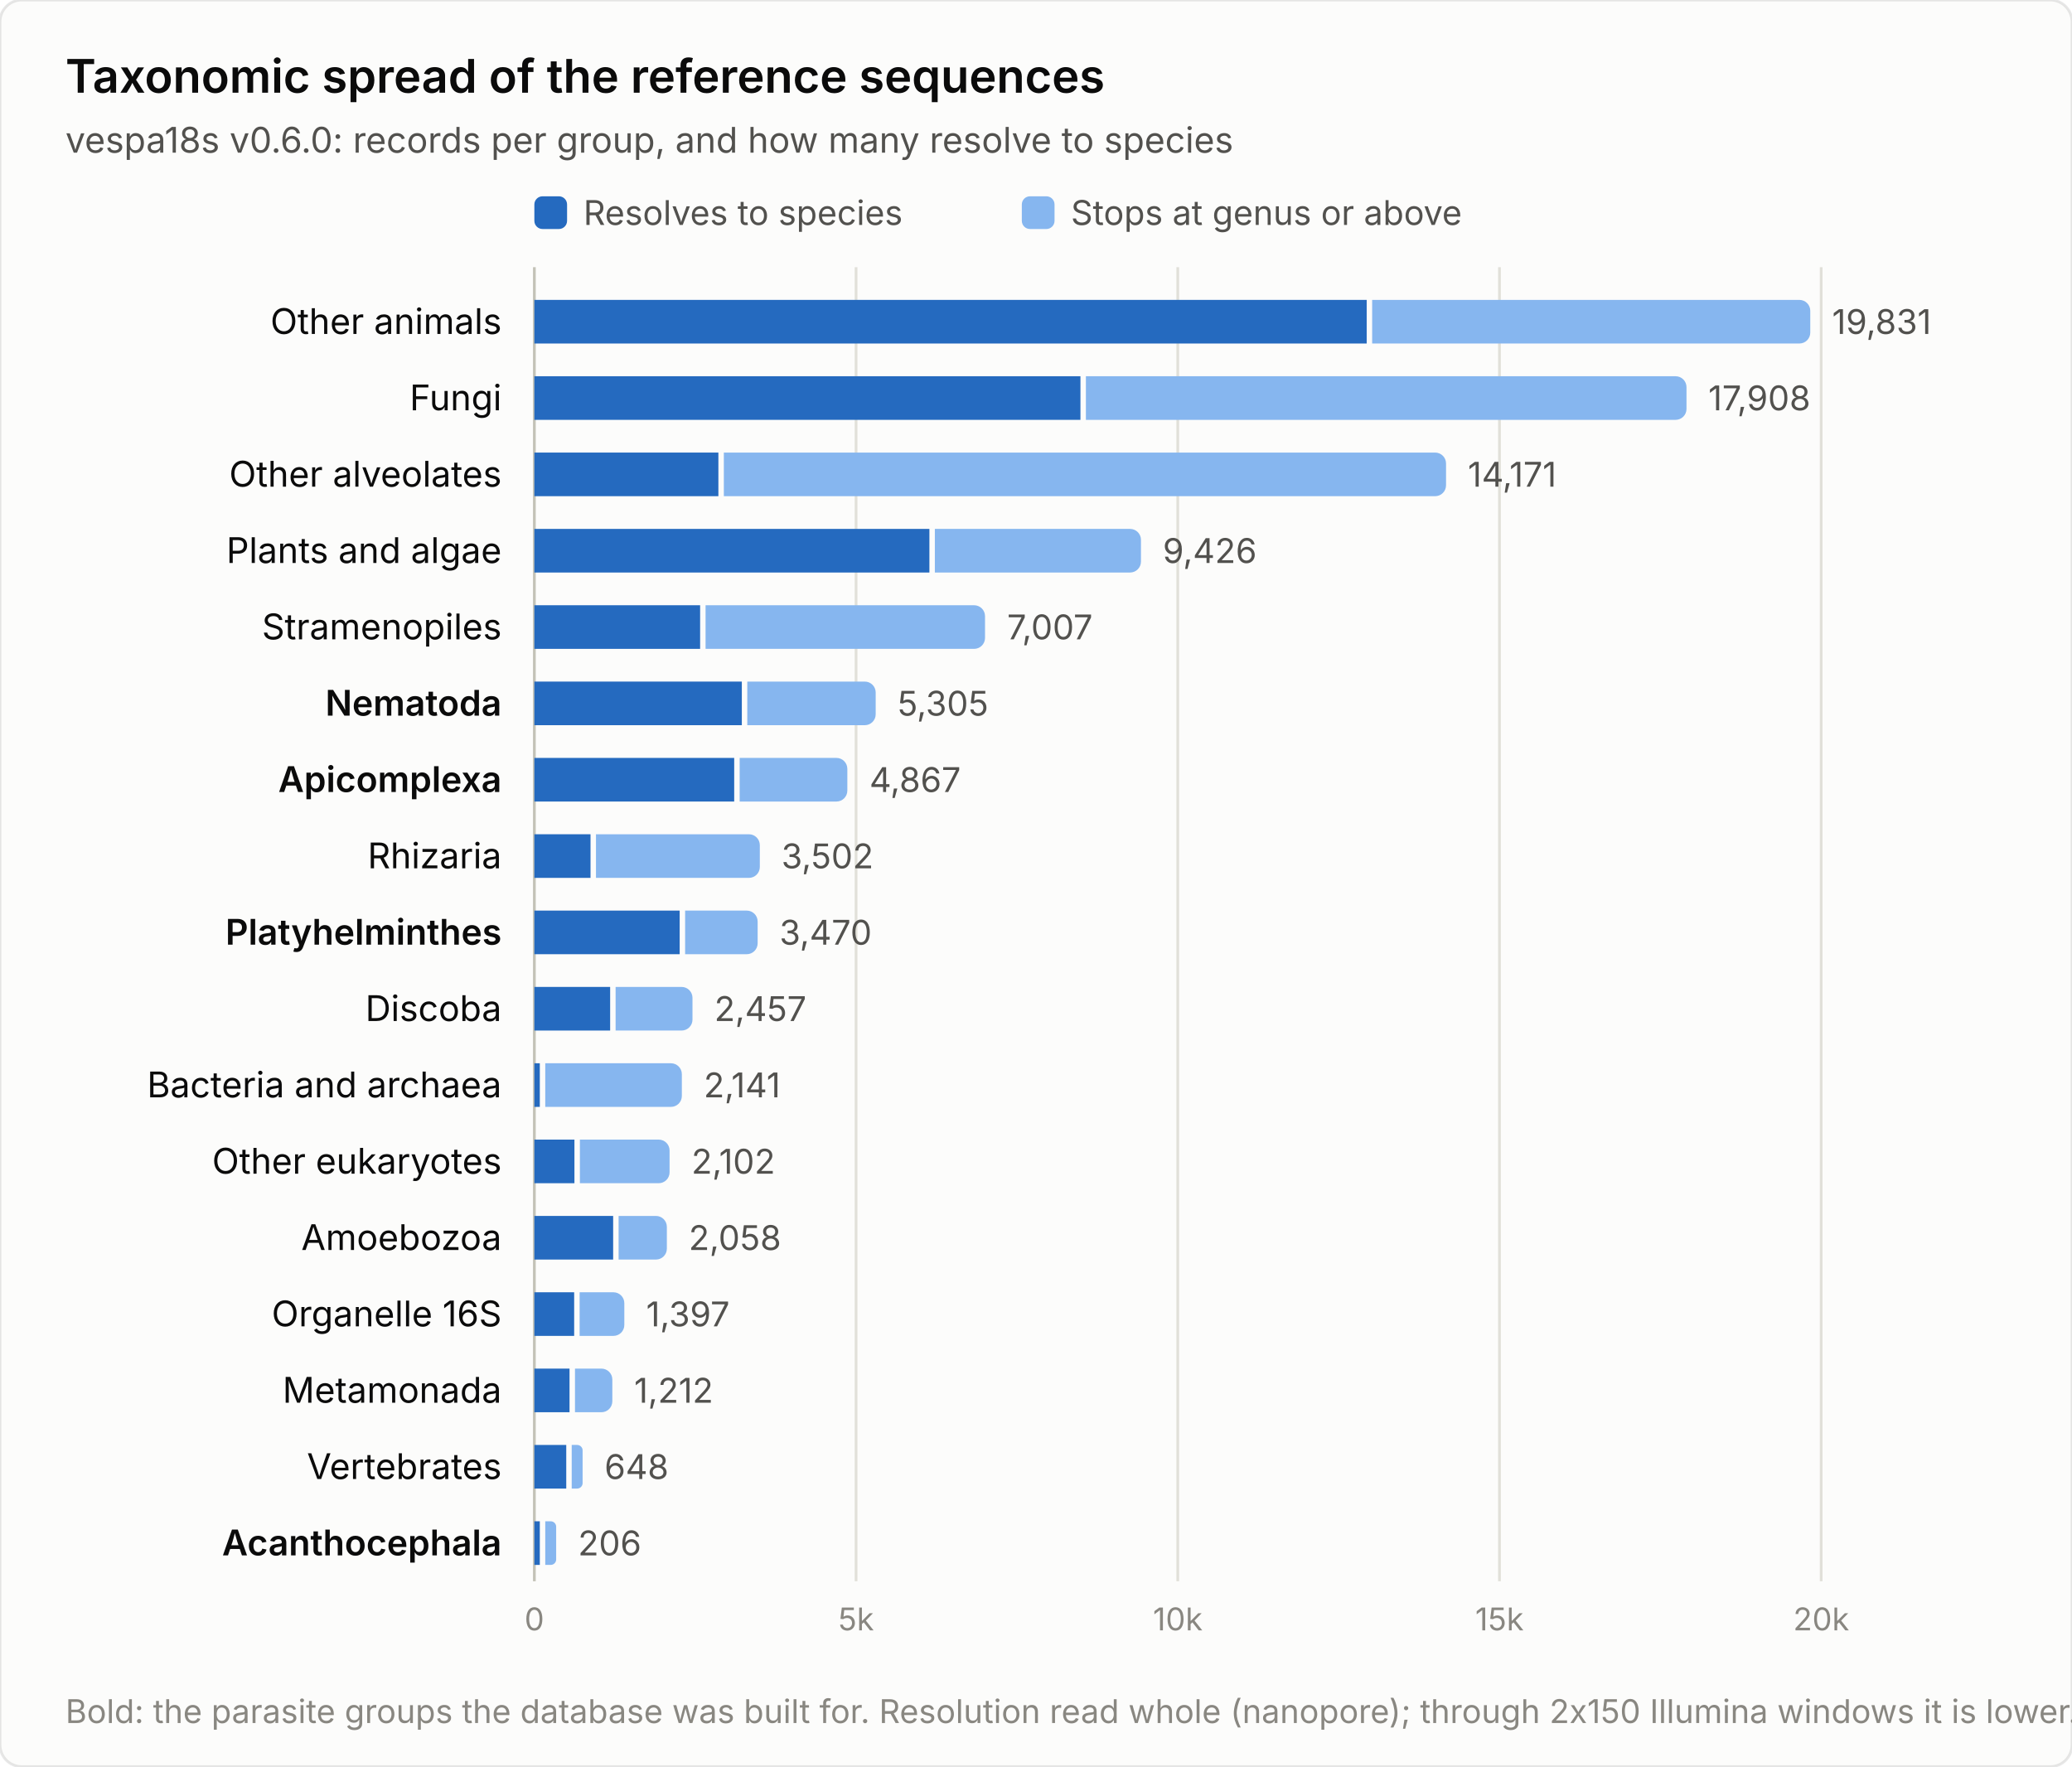
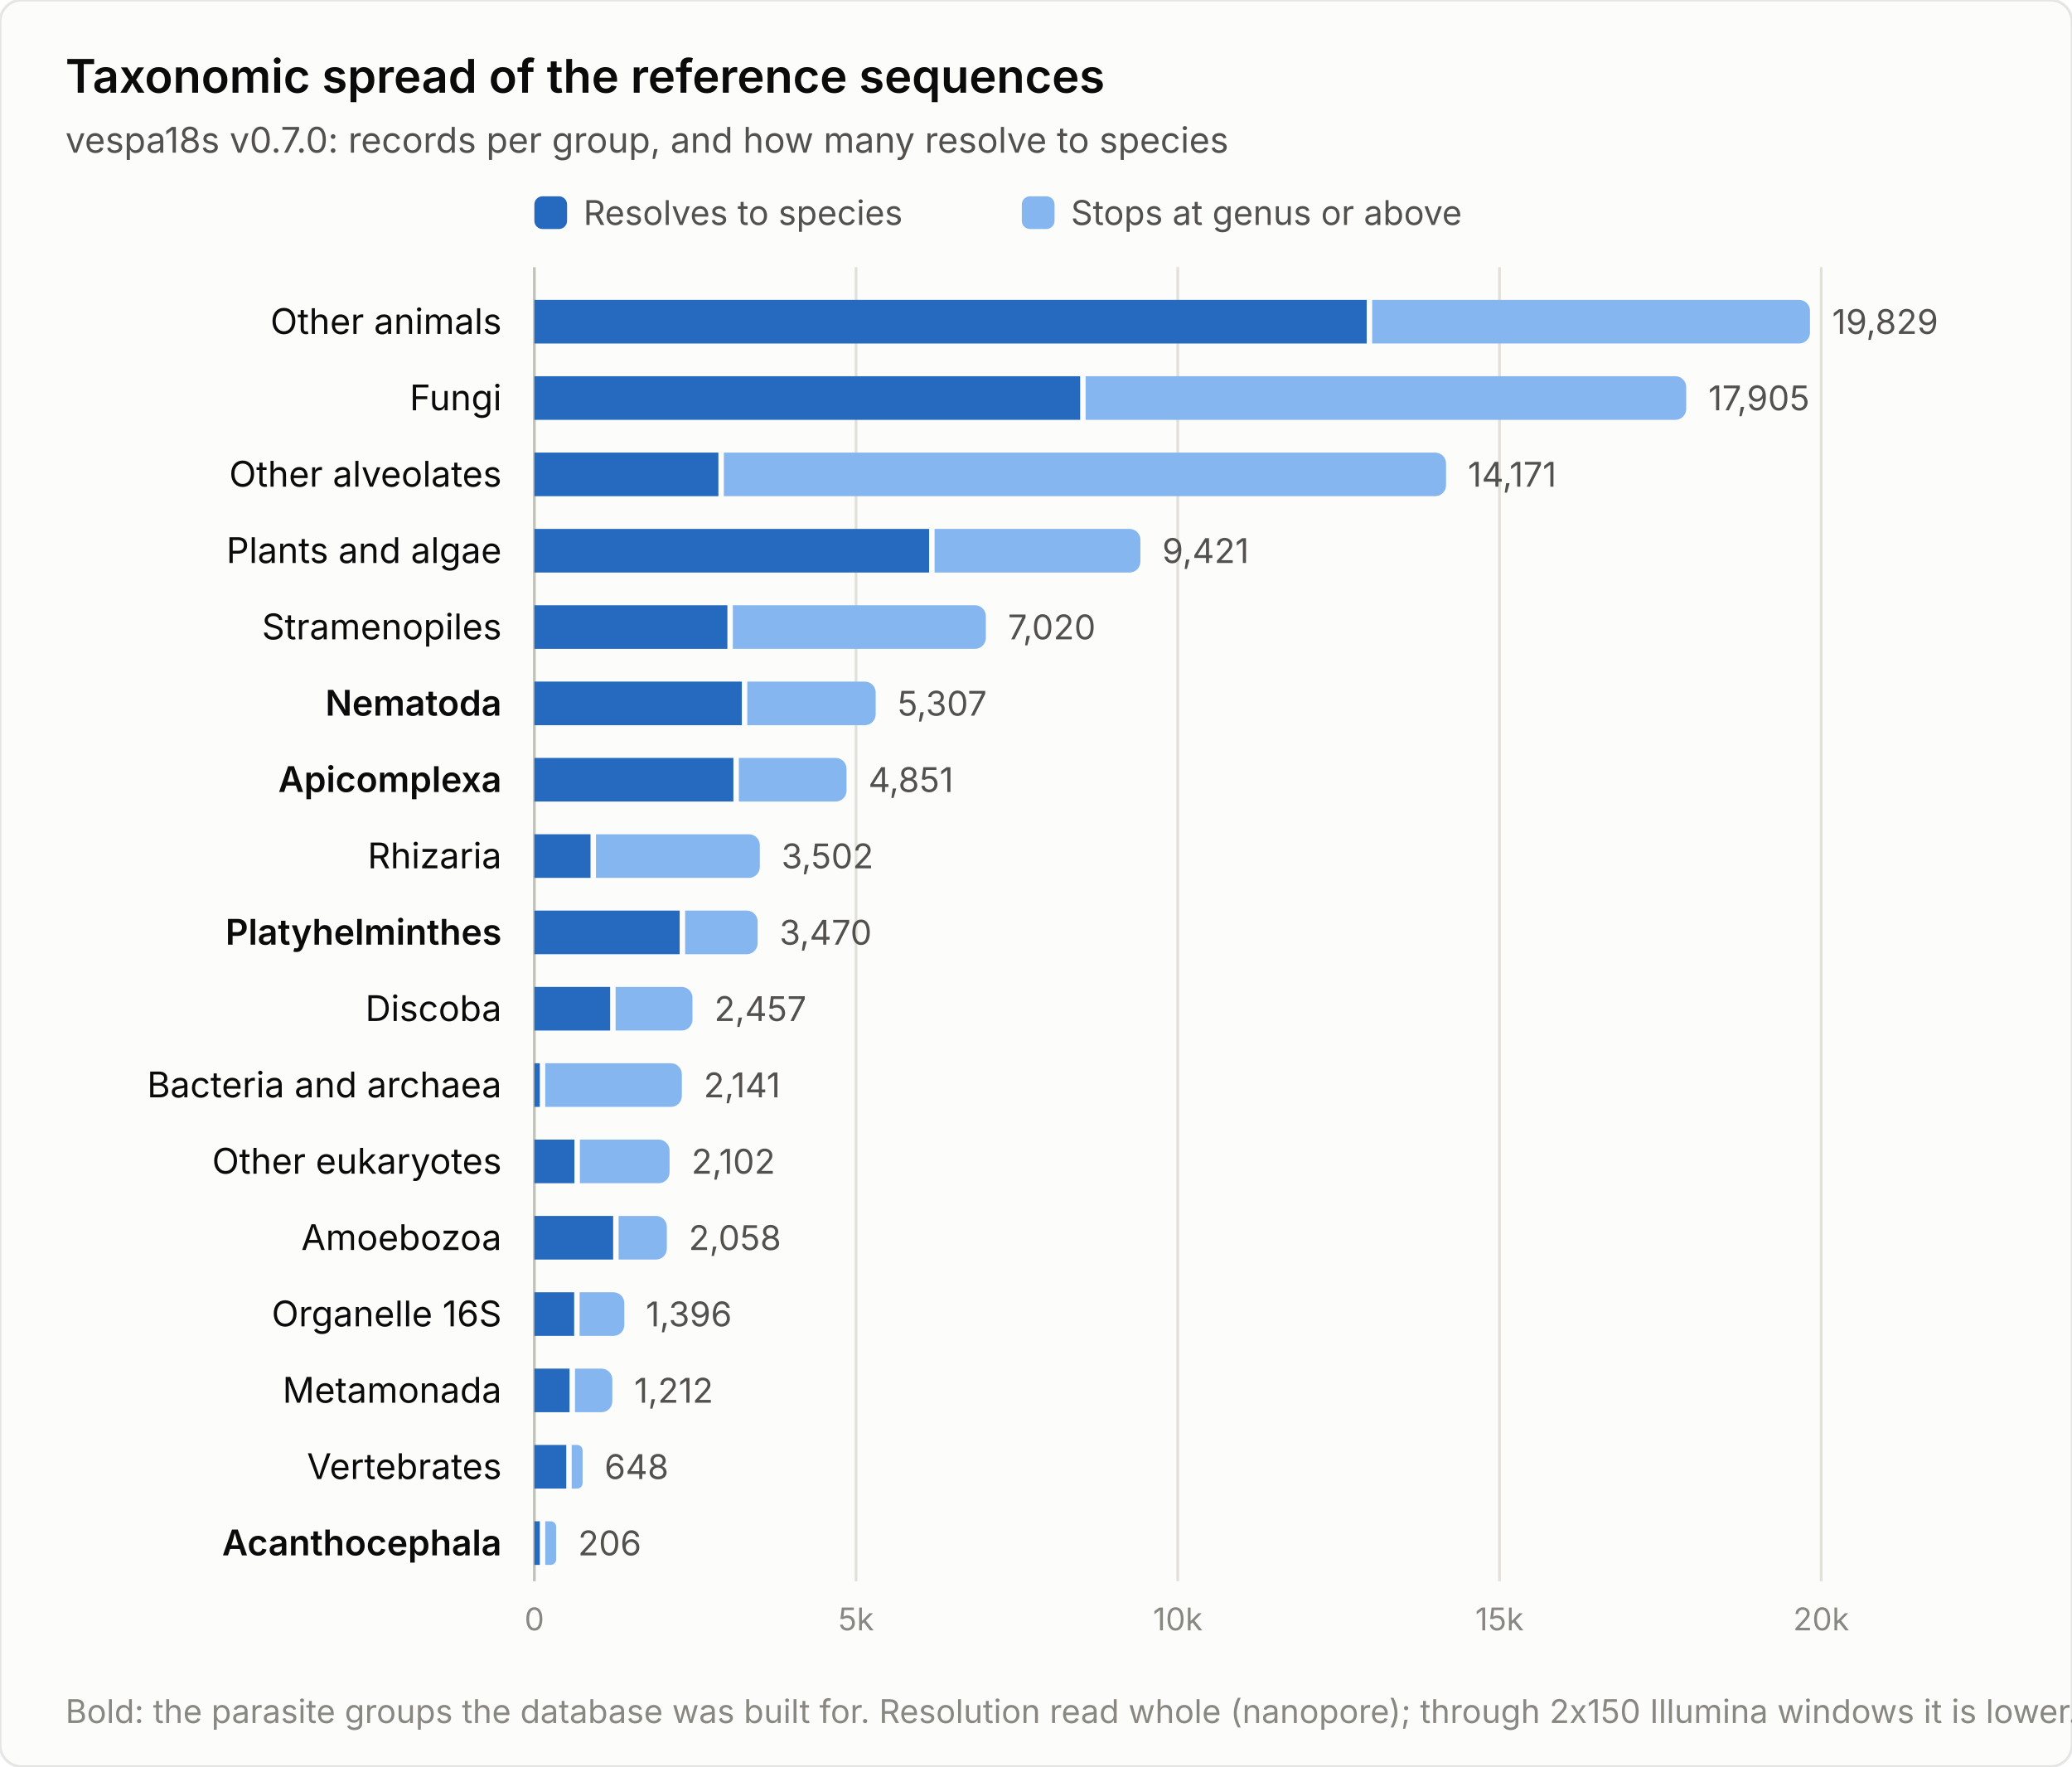
<svg xmlns="http://www.w3.org/2000/svg" width="760" height="648" viewBox="0 0 760 648" font-family="system-ui, -apple-system, &quot;Segoe UI&quot;, sans-serif" role="img" aria-label="Taxonomic spread of the reference sequences">
  <rect width="760" height="648" rx="8" fill="#fcfcfb" stroke="rgba(11,11,11,0.10)" />
  <text x="24" y="34" font-size="17" font-weight="600" fill="#0b0b0b">Taxonomic spread of the reference sequences</text>
-   <text x="24" y="56" font-size="13" fill="#52514e">vespa18s v0.6.0: records per group, and how many resolve to species</text>
+   <text x="24" y="56" font-size="13" fill="#52514e">vespa18s v0.7.0: records per group, and how many resolve to species</text>
  <rect x="196" y="72" width="12" height="12" rx="3" fill="#256abf" />
  <text x="214" y="82.5" font-size="12.5" fill="#52514e">Resolves to species</text>
  <rect x="374.8" y="72" width="12" height="12" rx="3" fill="#86b6ef" />
  <text x="392.8" y="82.5" font-size="12.5" fill="#52514e">Stops at genus or above</text>
  <line x1="196.0" y1="98" x2="196.0" y2="580" stroke="#c3c2b7" stroke-width="1" />
  <text x="196.0" y="598" font-size="11.5" fill="#898781" text-anchor="middle" font-variant-numeric="tabular-nums">0</text>
  <line x1="314.0" y1="98" x2="314.0" y2="580" stroke="#e1e0d9" stroke-width="1" />
  <text x="314.0" y="598" font-size="11.5" fill="#898781" text-anchor="middle" font-variant-numeric="tabular-nums">5k</text>
  <line x1="432.0" y1="98" x2="432.0" y2="580" stroke="#e1e0d9" stroke-width="1" />
  <text x="432.0" y="598" font-size="11.5" fill="#898781" text-anchor="middle" font-variant-numeric="tabular-nums">10k</text>
  <line x1="550.0" y1="98" x2="550.0" y2="580" stroke="#e1e0d9" stroke-width="1" />
  <text x="550.0" y="598" font-size="11.5" fill="#898781" text-anchor="middle" font-variant-numeric="tabular-nums">15k</text>
  <line x1="668.0" y1="98" x2="668.0" y2="580" stroke="#e1e0d9" stroke-width="1" />
  <text x="668.0" y="598" font-size="11.5" fill="#898781" text-anchor="middle" font-variant-numeric="tabular-nums">20k</text>
  <text x="184" y="122.5" font-size="13" font-weight="400" fill="#0b0b0b" text-anchor="end">Other animals</text>
  <rect x="196.0" y="110.0" width="305.3" height="16" fill="#256abf" />
-   <path d="M503.3,110.0 h156.7 a4,4 0 0 1 4,4 v8.0 a4,4 0 0 1 -4,4 h-156.7 z" fill="#86b6ef" />
-   <text x="672.0" y="122.5" font-size="12.5" fill="#52514e" font-variant-numeric="tabular-nums">19,831</text>
+   <path d="M503.3,110.0 h156.6 a4,4 0 0 1 4,4 v8.0 a4,4 0 0 1 -4,4 h-156.6 z" fill="#86b6ef" />
+   <text x="672.0" y="122.5" font-size="12.5" fill="#52514e" font-variant-numeric="tabular-nums">19,829</text>
  <text x="184" y="150.5" font-size="13" font-weight="400" fill="#0b0b0b" text-anchor="end">Fungi</text>
-   <rect x="196.0" y="138.0" width="200.3" height="16" fill="#256abf" />
-   <path d="M398.3,138.0 h216.3 a4,4 0 0 1 4,4 v8.0 a4,4 0 0 1 -4,4 h-216.3 z" fill="#86b6ef" />
-   <text x="626.6" y="150.5" font-size="12.5" fill="#52514e" font-variant-numeric="tabular-nums">17,908</text>
+   <rect x="196.0" y="138.0" width="200.2" height="16" fill="#256abf" />
+   <path d="M398.2,138.0 h216.3 a4,4 0 0 1 4,4 v8.0 a4,4 0 0 1 -4,4 h-216.3 z" fill="#86b6ef" />
+   <text x="626.6" y="150.5" font-size="12.5" fill="#52514e" font-variant-numeric="tabular-nums">17,905</text>
  <text x="184" y="178.5" font-size="13" font-weight="400" fill="#0b0b0b" text-anchor="end">Other alveolates</text>
  <rect x="196.0" y="166.0" width="67.5" height="16" fill="#256abf" />
  <path d="M265.5,166.0 h260.9 a4,4 0 0 1 4,4 v8.0 a4,4 0 0 1 -4,4 h-260.9 z" fill="#86b6ef" />
  <text x="538.4" y="178.5" font-size="12.5" fill="#52514e" font-variant-numeric="tabular-nums">14,171</text>
  <text x="184" y="206.5" font-size="13" font-weight="400" fill="#0b0b0b" text-anchor="end">Plants and algae</text>
-   <rect x="196.0" y="194.0" width="144.9" height="16" fill="#256abf" />
-   <path d="M342.9,194.0 h71.6 a4,4 0 0 1 4,4 v8.0 a4,4 0 0 1 -4,4 h-71.6 z" fill="#86b6ef" />
-   <text x="426.5" y="206.5" font-size="12.5" fill="#52514e" font-variant-numeric="tabular-nums">9,426</text>
+   <rect x="196.0" y="194.0" width="144.8" height="16" fill="#256abf" />
+   <path d="M342.8,194.0 h71.5 a4,4 0 0 1 4,4 v8.0 a4,4 0 0 1 -4,4 h-71.5 z" fill="#86b6ef" />
+   <text x="426.3" y="206.5" font-size="12.5" fill="#52514e" font-variant-numeric="tabular-nums">9,421</text>
  <text x="184" y="234.5" font-size="13" font-weight="400" fill="#0b0b0b" text-anchor="end">Stramenopiles</text>
-   <rect x="196.0" y="222.0" width="60.8" height="16" fill="#256abf" />
-   <path d="M258.8,222.0 h98.5 a4,4 0 0 1 4,4 v8.0 a4,4 0 0 1 -4,4 h-98.5 z" fill="#86b6ef" />
-   <text x="369.4" y="234.5" font-size="12.5" fill="#52514e" font-variant-numeric="tabular-nums">7,007</text>
+   <rect x="196.0" y="222.0" width="70.8" height="16" fill="#256abf" />
+   <path d="M268.8,222.0 h88.8 a4,4 0 0 1 4,4 v8.0 a4,4 0 0 1 -4,4 h-88.8 z" fill="#86b6ef" />
+   <text x="369.7" y="234.5" font-size="12.5" fill="#52514e" font-variant-numeric="tabular-nums">7,020</text>
  <text x="184" y="262.5" font-size="13" font-weight="600" fill="#0b0b0b" text-anchor="end">Nematoda</text>
  <rect x="196.0" y="250.0" width="76.1" height="16" fill="#256abf" />
  <path d="M274.1,250.0 h43.1 a4,4 0 0 1 4,4 v8.0 a4,4 0 0 1 -4,4 h-43.1 z" fill="#86b6ef" />
-   <text x="329.2" y="262.5" font-size="12.5" fill="#52514e" font-variant-numeric="tabular-nums">5,305</text>
+   <text x="329.2" y="262.5" font-size="12.5" fill="#52514e" font-variant-numeric="tabular-nums">5,307</text>
  <text x="184" y="290.5" font-size="13" font-weight="600" fill="#0b0b0b" text-anchor="end">Apicomplexa</text>
-   <rect x="196.0" y="278.0" width="73.3" height="16" fill="#256abf" />
-   <path d="M271.3,278.0 h35.5 a4,4 0 0 1 4,4 v8.0 a4,4 0 0 1 -4,4 h-35.5 z" fill="#86b6ef" />
-   <text x="318.9" y="290.5" font-size="12.5" fill="#52514e" font-variant-numeric="tabular-nums">4,867</text>
+   <rect x="196.0" y="278.0" width="73.0" height="16" fill="#256abf" />
+   <path d="M271.0,278.0 h35.5 a4,4 0 0 1 4,4 v8.0 a4,4 0 0 1 -4,4 h-35.5 z" fill="#86b6ef" />
+   <text x="318.5" y="290.5" font-size="12.5" fill="#52514e" font-variant-numeric="tabular-nums">4,851</text>
  <text x="184" y="318.5" font-size="13" font-weight="400" fill="#0b0b0b" text-anchor="end">Rhizaria</text>
  <rect x="196.0" y="306.0" width="20.6" height="16" fill="#256abf" />
  <path d="M218.6,306.0 h56.1 a4,4 0 0 1 4,4 v8.0 a4,4 0 0 1 -4,4 h-56.1 z" fill="#86b6ef" />
  <text x="286.6" y="318.5" font-size="12.5" fill="#52514e" font-variant-numeric="tabular-nums">3,502</text>
  <text x="184" y="346.5" font-size="13" font-weight="600" fill="#0b0b0b" text-anchor="end">Platyhelminthes</text>
  <rect x="196.0" y="334.0" width="53.3" height="16" fill="#256abf" />
  <path d="M251.3,334.0 h22.6 a4,4 0 0 1 4,4 v8.0 a4,4 0 0 1 -4,4 h-22.6 z" fill="#86b6ef" />
  <text x="285.9" y="346.5" font-size="12.5" fill="#52514e" font-variant-numeric="tabular-nums">3,470</text>
  <text x="184" y="374.5" font-size="13" font-weight="400" fill="#0b0b0b" text-anchor="end">Discoba</text>
  <rect x="196.0" y="362.0" width="27.8" height="16" fill="#256abf" />
  <path d="M225.8,362.0 h24.2 a4,4 0 0 1 4,4 v8.0 a4,4 0 0 1 -4,4 h-24.2 z" fill="#86b6ef" />
  <text x="262.0" y="374.5" font-size="12.5" fill="#52514e" font-variant-numeric="tabular-nums">2,457</text>
  <text x="184" y="402.5" font-size="13" font-weight="400" fill="#0b0b0b" text-anchor="end">Bacteria and archaea</text>
  <rect x="196.0" y="390.0" width="2.0" height="16" fill="#256abf" />
  <path d="M200.0,390.0 h46.1 a4,4 0 0 1 4,4 v8.0 a4,4 0 0 1 -4,4 h-46.1 z" fill="#86b6ef" />
  <text x="258.1" y="402.5" font-size="12.5" fill="#52514e" font-variant-numeric="tabular-nums">2,141</text>
  <text x="184" y="430.5" font-size="13" font-weight="400" fill="#0b0b0b" text-anchor="end">Other eukaryotes</text>
  <rect x="196.0" y="418.0" width="14.7" height="16" fill="#256abf" />
  <path d="M212.7,418.0 h28.9 a4,4 0 0 1 4,4 v8.0 a4,4 0 0 1 -4,4 h-28.9 z" fill="#86b6ef" />
  <text x="253.6" y="430.5" font-size="12.5" fill="#52514e" font-variant-numeric="tabular-nums">2,102</text>
  <text x="184" y="458.5" font-size="13" font-weight="400" fill="#0b0b0b" text-anchor="end">Amoebozoa</text>
  <rect x="196.0" y="446.0" width="28.9" height="16" fill="#256abf" />
  <path d="M226.9,446.0 h13.7 a4,4 0 0 1 4,4 v8.0 a4,4 0 0 1 -4,4 h-13.7 z" fill="#86b6ef" />
  <text x="252.6" y="458.5" font-size="12.5" fill="#52514e" font-variant-numeric="tabular-nums">2,058</text>
  <text x="184" y="486.5" font-size="13" font-weight="400" fill="#0b0b0b" text-anchor="end">Organelle 16S</text>
  <rect x="196.0" y="474.0" width="14.6" height="16" fill="#256abf" />
  <path d="M212.6,474.0 h12.4 a4,4 0 0 1 4,4 v8.0 a4,4 0 0 1 -4,4 h-12.4 z" fill="#86b6ef" />
-   <text x="237.0" y="486.5" font-size="12.5" fill="#52514e" font-variant-numeric="tabular-nums">1,397</text>
+   <text x="236.9" y="486.5" font-size="12.5" fill="#52514e" font-variant-numeric="tabular-nums">1,396</text>
  <text x="184" y="514.5" font-size="13" font-weight="400" fill="#0b0b0b" text-anchor="end">Metamonada</text>
  <rect x="196.0" y="502.0" width="12.9" height="16" fill="#256abf" />
  <path d="M210.9,502.0 h9.7 a4,4 0 0 1 4,4 v8.0 a4,4 0 0 1 -4,4 h-9.7 z" fill="#86b6ef" />
  <text x="232.6" y="514.5" font-size="12.5" fill="#52514e" font-variant-numeric="tabular-nums">1,212</text>
  <text x="184" y="542.5" font-size="13" font-weight="400" fill="#0b0b0b" text-anchor="end">Vertebrates</text>
  <rect x="196.0" y="530.0" width="11.7" height="16" fill="#256abf" />
  <path d="M209.7,530.0 h2.0 a2.0,2.0 0 0 1 2.0,2.0 v12.0 a2.0,2.0 0 0 1 -2.0,2.0 h-2.0 z" fill="#86b6ef" />
  <text x="221.7" y="542.5" font-size="12.5" fill="#52514e" font-variant-numeric="tabular-nums">648</text>
  <text x="184" y="570.5" font-size="13" font-weight="600" fill="#0b0b0b" text-anchor="end">Acanthocephala</text>
  <rect x="196.0" y="558.0" width="2.0" height="16" fill="#256abf" />
  <path d="M200.0,558.0 h2.0 a2.0,2.0 0 0 1 2.0,2.0 v12.0 a2.0,2.0 0 0 1 -2.0,2.0 h-2.0 z" fill="#86b6ef" />
  <text x="212.0" y="570.5" font-size="12.5" fill="#52514e" font-variant-numeric="tabular-nums">206</text>
  <text x="24" y="632" font-size="12" fill="#898781">Bold: the parasite groups the database was built for. Resolution read whole (nanopore); through 2x150 Illumina windows it is lower.</text>
</svg>
